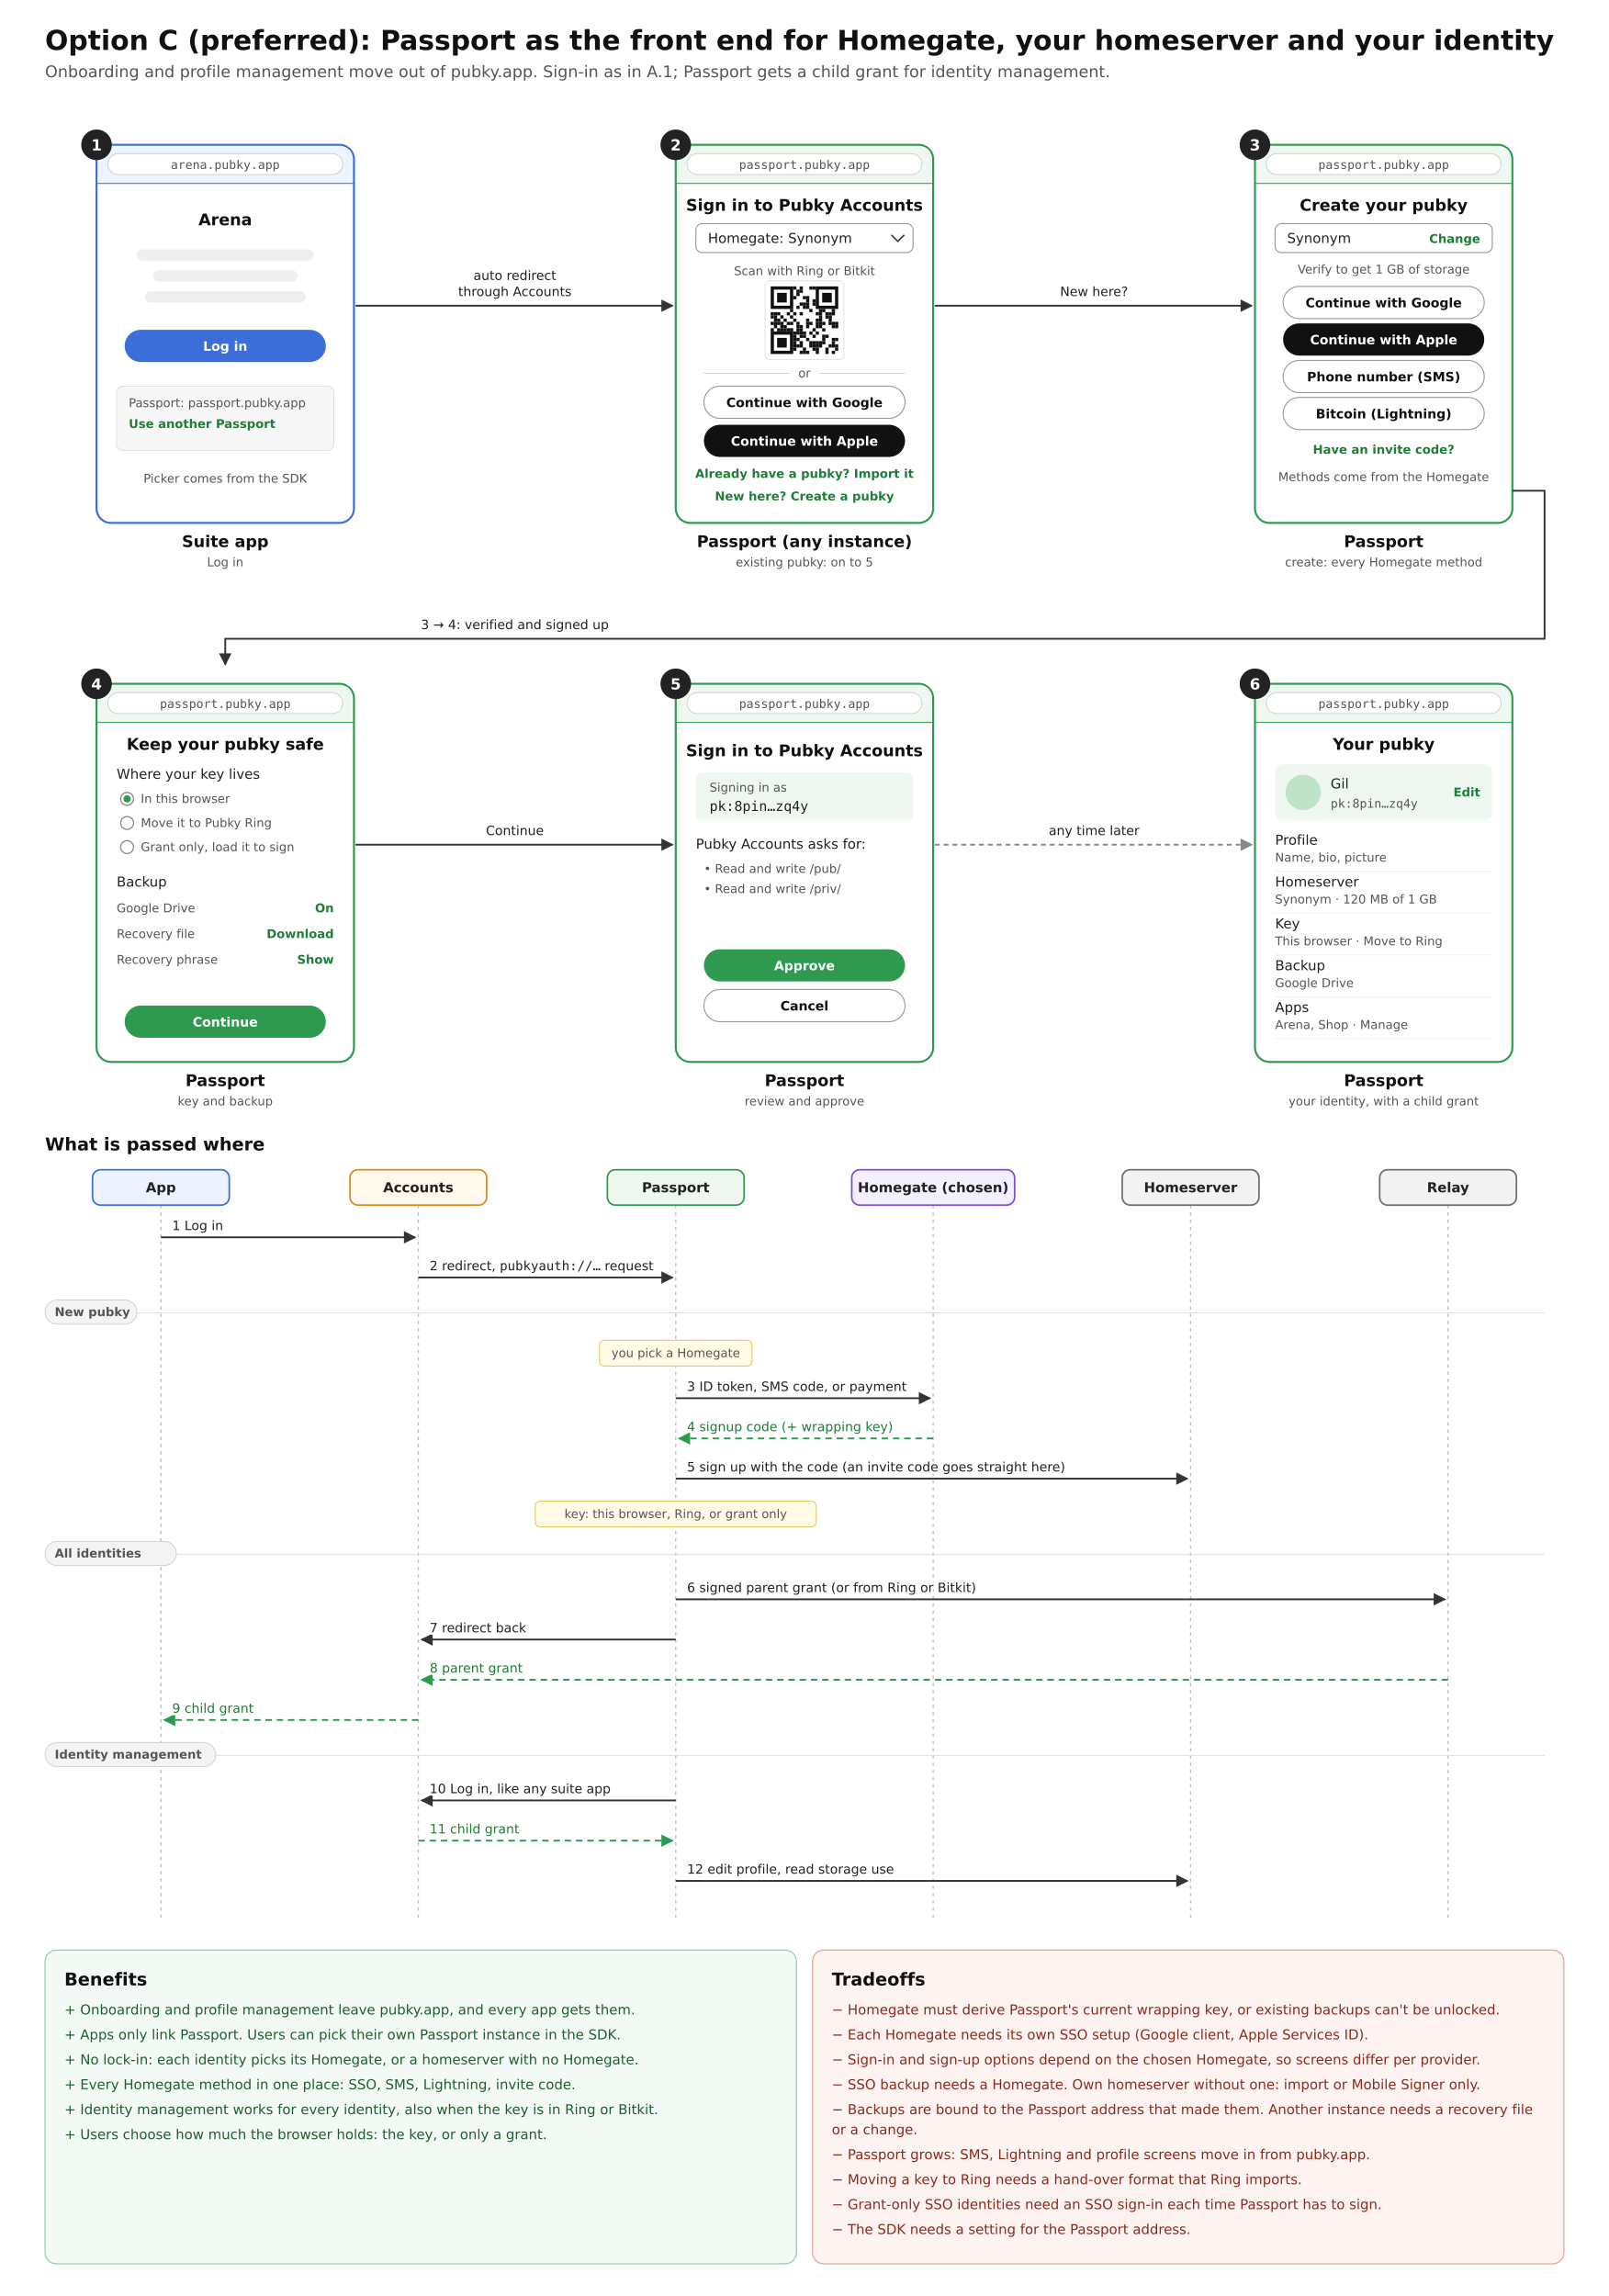
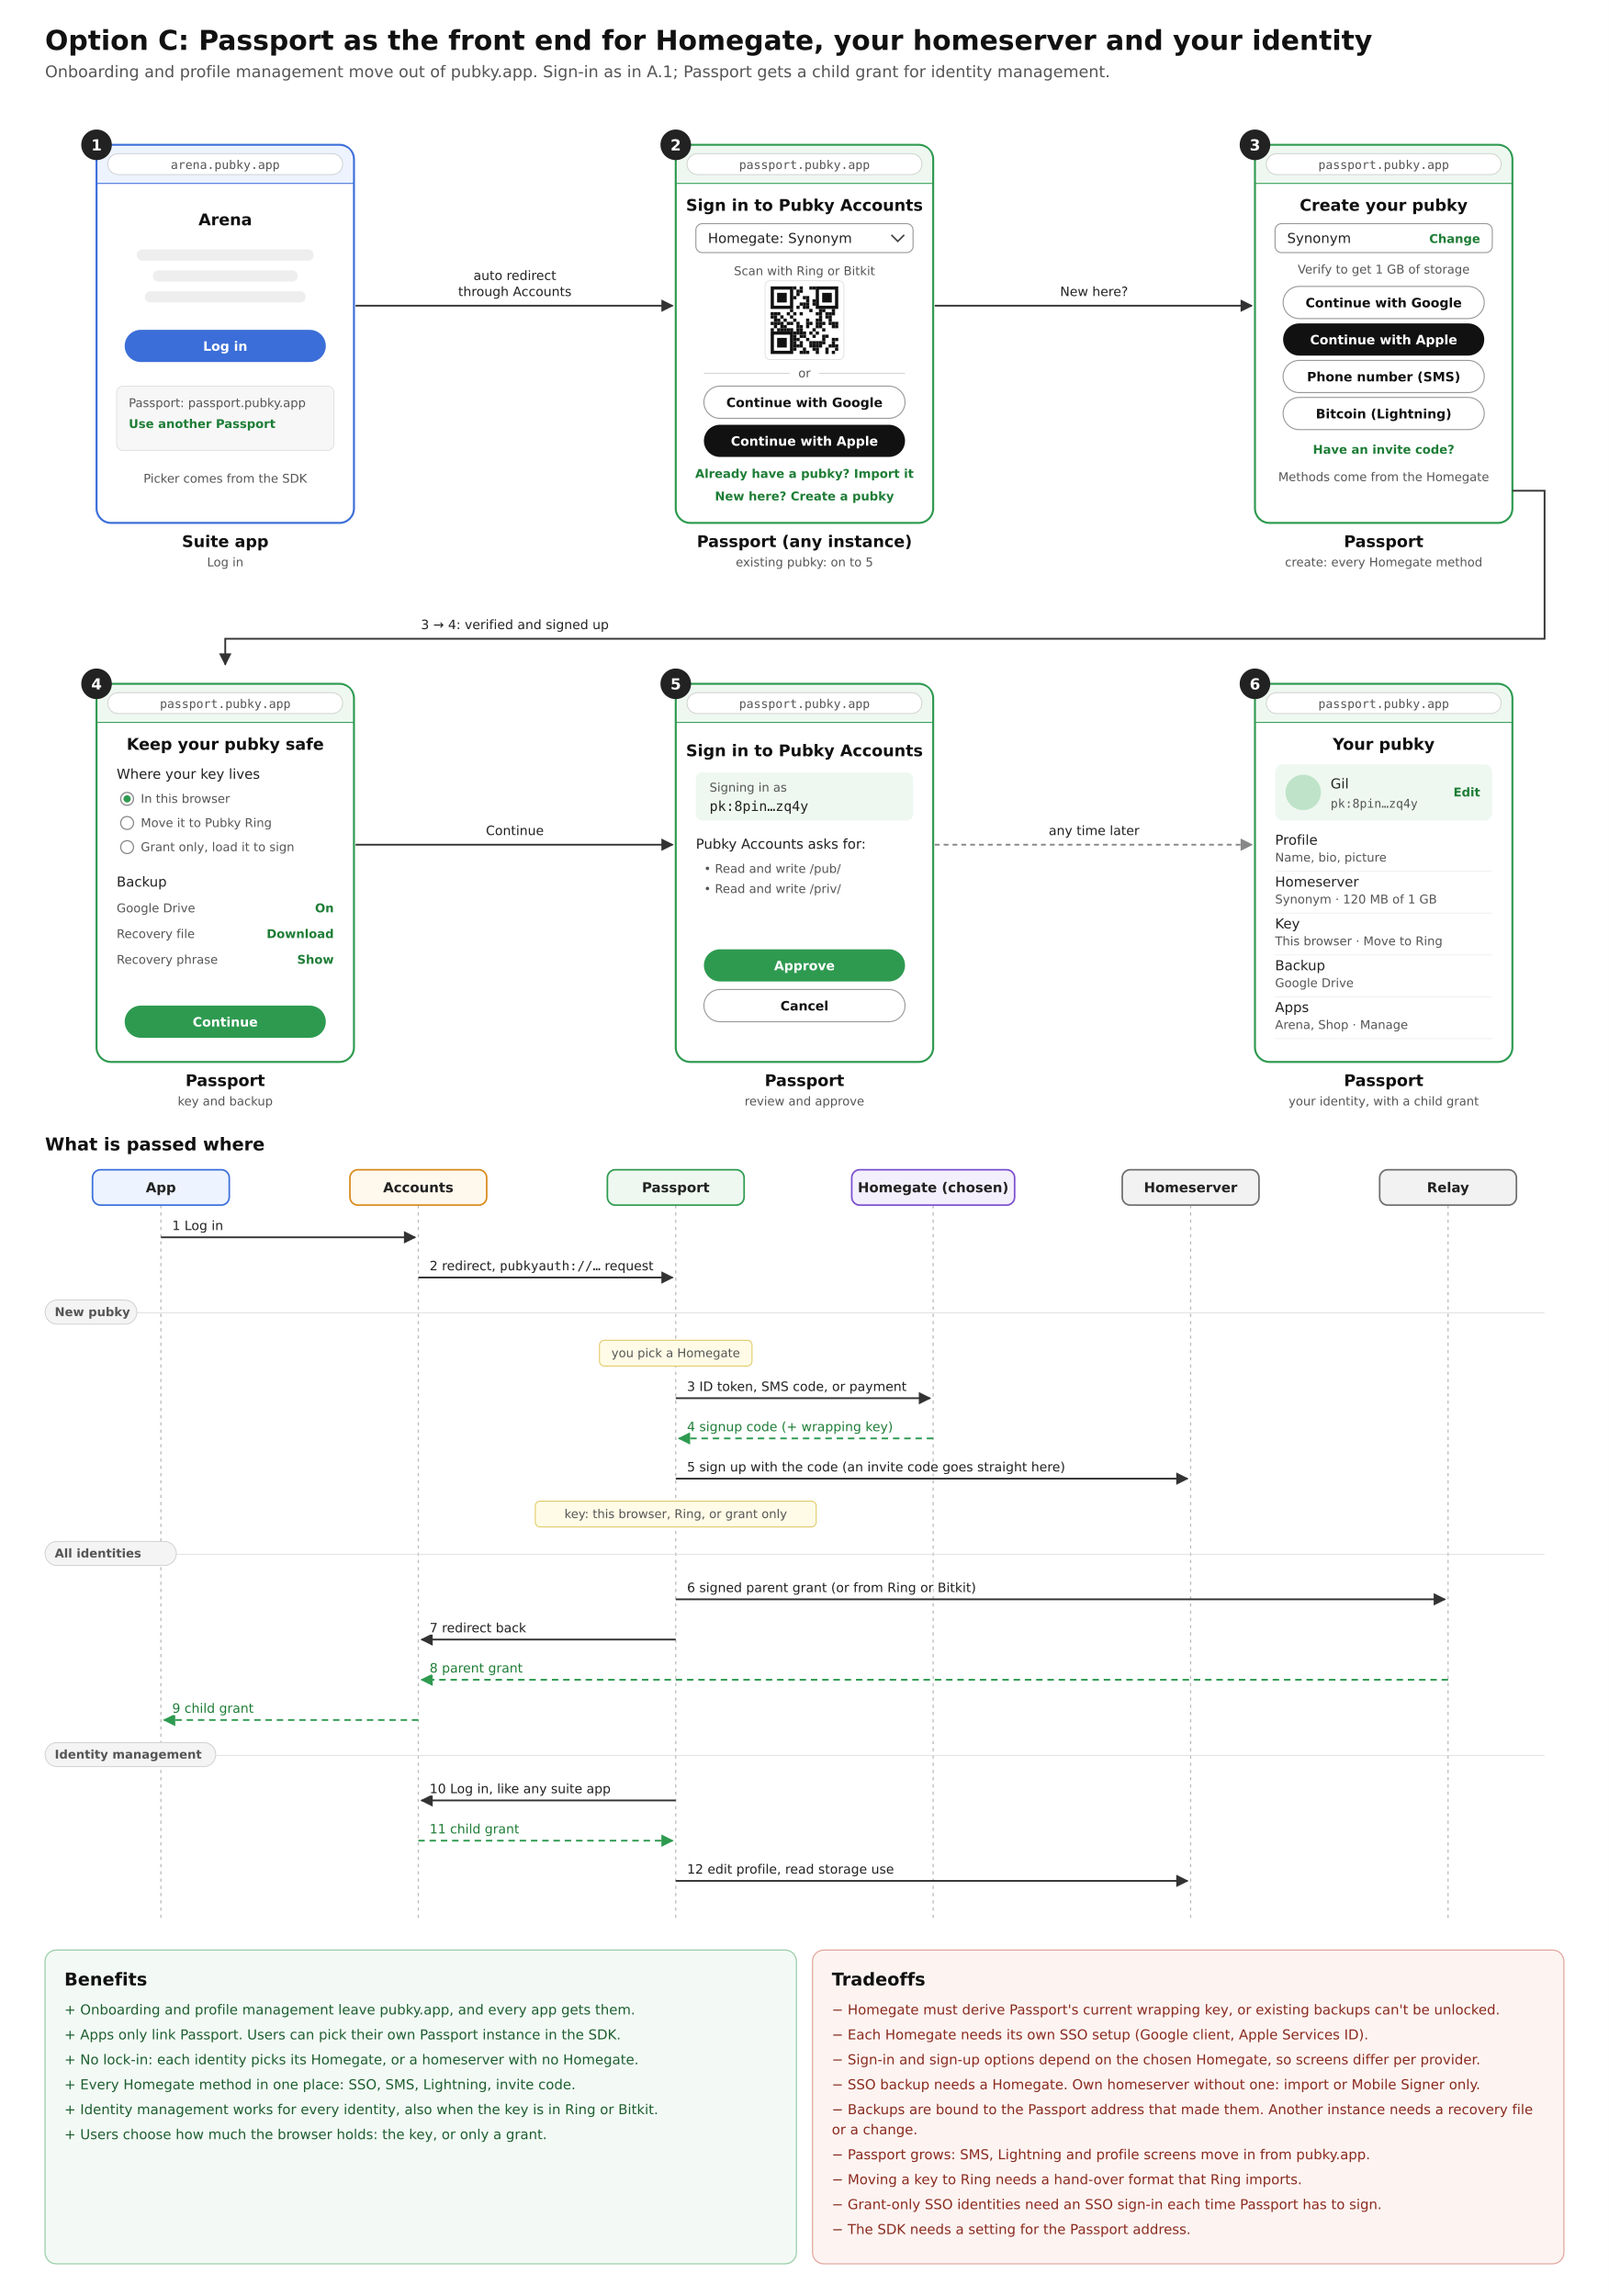
<svg xmlns="http://www.w3.org/2000/svg" viewBox="0 0 2000 2854" width="2000" height="2854" font-family="DejaVu Sans, Verdana, sans-serif">
  <defs>
    <marker id="dark" viewBox="0 0 10 10" refX="9" refY="5" markerWidth="7" markerHeight="7" orient="auto">
      <path d="M0,0 L10,5 L0,10 z" fill="#333" />
    </marker>
    <marker id="green" viewBox="0 0 10 10" refX="9" refY="5" markerWidth="7" markerHeight="7" orient="auto">
      <path d="M0,0 L10,5 L0,10 z" fill="#2E9A50" />
    </marker>
    <marker id="grey" viewBox="0 0 10 10" refX="9" refY="5" markerWidth="7" markerHeight="7" orient="auto">
      <path d="M0,0 L10,5 L0,10 z" fill="#888" />
    </marker>
    <style>
.solid{stroke:#333;stroke-width:2.2;fill:none;marker-end:url(#dark)}
.dash{stroke:#2E9A50;stroke-width:2.2;fill:none;stroke-dasharray:8 6;marker-end:url(#green)}
.opt{stroke:#888;stroke-width:2.2;fill:none;stroke-dasharray:6 5;marker-end:url(#grey)}
.life{stroke:#bbb;stroke-width:1.5;stroke-dasharray:4 5}
.title{font-weight:bold;font-size:34px;fill:#111}
.sub{font-size:20px;fill:#555}
.sec{font-weight:bold;font-size:22px;fill:#111}
.h{font-weight:bold;font-size:20px;fill:#111}
.b{font-size:17px;fill:#222}
.cap{font-size:15px;fill:#555}
.lbl{font-size:16px;fill:#222;paint-order:stroke;stroke:#fff;stroke-width:6px;stroke-linejoin:round}
.lblg{font-size:16px;fill:#1E7D36;paint-order:stroke;stroke:#fff;stroke-width:6px;stroke-linejoin:round}
.num{font-weight:bold}
.link{font-size:15px;fill:#1E7D36;font-weight:bold}
.mono{font-family:"DejaVu Sans Mono",monospace}
.pro{font-size:17px;fill:#1E5E30}
.con{font-size:17px;fill:#8A2A1E}
</style>
  </defs>
  <rect width="2000" height="2854" fill="#fff" />
-   <text x="56" y="62" class="title">Option C (preferred): Passport as the front end for Homegate, your homeserver and your identity</text>
+   <text x="56" y="62" class="title">Option C: Passport as the front end for Homegate, your homeserver and your identity</text>
  <text x="56" y="96" class="sub">Onboarding and profile management move out of pubky.app. Sign-in as in A.1; Passport gets a child grant for identity management.</text>
  <rect x="120" y="180" width="320" height="470" rx="18" fill="#fff" stroke="#3B6FD9" stroke-width="2.5" />
  <path d="M122,228 V198 Q122,182 138,182 H422 Q438,182 438,198 V228 Z" fill="#EDF3FF" />
  <line x1="120" y1="228" x2="440" y2="228" stroke="#3B6FD9" stroke-width="1.2" />
  <rect x="134" y="191" width="292" height="26" rx="13" fill="#fff" stroke="#ccc" stroke-width="1" />
  <text x="280.0" y="210" class="cap mono" text-anchor="middle">arena.pubky.app</text>
  <circle cx="120" cy="180" r="19" fill="#222" />
  <text x="120" y="187" font-size="19" font-weight="bold" fill="#fff" text-anchor="middle">1</text>
  <text x="280.0" y="680" class="h" text-anchor="middle">Suite app</text>
  <text x="280.0" y="704" class="cap" text-anchor="middle">Log in</text>
  <text x="280.0" y="280" class="h" text-anchor="middle">Arena</text>
  <rect x="170.0" y="310" width="220.0" height="14" rx="7" fill="#EEE" stroke="#EEE" stroke-width="0" />
  <rect x="190.0" y="336" width="180.0" height="14" rx="7" fill="#EEE" stroke="#EEE" stroke-width="0" />
  <rect x="180.0" y="362" width="200.0" height="14" rx="7" fill="#EEE" stroke="#EEE" stroke-width="0" />
  <rect x="155.0" y="410" width="250.0" height="40" rx="20" fill="#3B6ED8" stroke="#3B6ED8" stroke-width="0" />
  <text x="280.0" y="436" font-size="16" font-weight="bold" fill="#fff" text-anchor="middle">Log in</text>
  <rect x="145" y="480" width="270" height="80" rx="8" fill="#F7F7F7" stroke="#ddd" stroke-width="1" />
  <text x="160" y="506" class="cap" text-anchor="start">Passport: passport.pubky.app</text>
  <text x="160" y="532" class="link" text-anchor="start">Use another Passport</text>
  <text x="280.0" y="600" class="cap" text-anchor="middle">Picker comes from the SDK</text>
  <rect x="840" y="180" width="320" height="470" rx="18" fill="#fff" stroke="#2E9A50" stroke-width="2.5" />
  <path d="M842,228 V198 Q842,182 858,182 H1142 Q1158,182 1158,198 V228 Z" fill="#EEF8F0" />
  <line x1="840" y1="228" x2="1160" y2="228" stroke="#2E9A50" stroke-width="1.2" />
  <rect x="854" y="191" width="292" height="26" rx="13" fill="#fff" stroke="#ccc" stroke-width="1" />
  <text x="1000.0" y="210" class="cap mono" text-anchor="middle">passport.pubky.app</text>
  <circle cx="840" cy="180" r="19" fill="#222" />
  <text x="840" y="187" font-size="19" font-weight="bold" fill="#fff" text-anchor="middle">2</text>
  <text x="1000.0" y="680" class="h" text-anchor="middle">Passport (any instance)</text>
  <text x="1000.0" y="704" class="cap" text-anchor="middle">existing pubky: on to 5</text>
  <text x="1000.0" y="262" class="h" text-anchor="middle">Sign in to Pubky Accounts</text>
  <rect x="865" y="278" width="270" height="36" rx="8" fill="#fff" stroke="#999" stroke-width="1.3" />
  <text x="880" y="302" class="b" text-anchor="start">Homegate: Synonym</text>
  <path d="M1108,292 l8,8 l8,-8" fill="none" stroke="#444" stroke-width="2" />
  <text x="1000.0" y="342" class="cap" text-anchor="middle">Scan with Ring or Bitkit</text>
  <rect x="951.0" y="349" width="98.0" height="98" rx="6" fill="#fff" stroke="#ddd" stroke-width="1" />
  <rect x="986.0" y="356.0" width="4.0" height="4.0" fill="#111" />
  <rect x="994.0" y="356.0" width="4.0" height="4.0" fill="#111" />
  <rect x="1006.0" y="356.0" width="4.0" height="4.0" fill="#111" />
  <rect x="1010.0" y="356.0" width="4.0" height="4.0" fill="#111" />
  <rect x="990.0" y="360.0" width="4.0" height="4.0" fill="#111" />
  <rect x="994.0" y="360.0" width="4.0" height="4.0" fill="#111" />
  <rect x="990.0" y="364.0" width="4.0" height="4.0" fill="#111" />
  <rect x="986.0" y="368.0" width="4.0" height="4.0" fill="#111" />
  <rect x="998.0" y="368.0" width="4.0" height="4.0" fill="#111" />
  <rect x="1002.0" y="368.0" width="4.0" height="4.0" fill="#111" />
  <rect x="1002.0" y="372.0" width="4.0" height="4.0" fill="#111" />
  <rect x="1010.0" y="372.0" width="4.0" height="4.0" fill="#111" />
  <rect x="994.0" y="376.0" width="4.0" height="4.0" fill="#111" />
  <rect x="998.0" y="376.0" width="4.0" height="4.0" fill="#111" />
  <rect x="1002.0" y="376.0" width="4.0" height="4.0" fill="#111" />
  <rect x="1010.0" y="376.0" width="4.0" height="4.0" fill="#111" />
  <rect x="990.0" y="380.0" width="4.0" height="4.0" fill="#111" />
  <rect x="998.0" y="380.0" width="4.0" height="4.0" fill="#111" />
  <rect x="1002.0" y="380.0" width="4.0" height="4.0" fill="#111" />
  <rect x="982.0" y="384.0" width="4.0" height="4.0" fill="#111" />
  <rect x="1006.0" y="384.0" width="4.0" height="4.0" fill="#111" />
  <rect x="1018.0" y="384.0" width="4.0" height="4.0" fill="#111" />
  <rect x="1022.0" y="384.0" width="4.0" height="4.0" fill="#111" />
  <rect x="1034.0" y="384.0" width="4.0" height="4.0" fill="#111" />
  <rect x="958.0" y="388.0" width="4.0" height="4.0" fill="#111" />
  <rect x="962.0" y="388.0" width="4.0" height="4.0" fill="#111" />
  <rect x="966.0" y="388.0" width="4.0" height="4.0" fill="#111" />
  <rect x="978.0" y="388.0" width="4.0" height="4.0" fill="#111" />
  <rect x="986.0" y="388.0" width="4.0" height="4.0" fill="#111" />
  <rect x="994.0" y="388.0" width="4.0" height="4.0" fill="#111" />
  <rect x="1014.0" y="388.0" width="4.0" height="4.0" fill="#111" />
  <rect x="1018.0" y="388.0" width="4.0" height="4.0" fill="#111" />
  <rect x="1026.0" y="388.0" width="4.0" height="4.0" fill="#111" />
  <rect x="1030.0" y="388.0" width="4.0" height="4.0" fill="#111" />
  <rect x="1034.0" y="388.0" width="4.0" height="4.0" fill="#111" />
  <rect x="958.0" y="392.0" width="4.0" height="4.0" fill="#111" />
  <rect x="962.0" y="392.0" width="4.0" height="4.0" fill="#111" />
  <rect x="970.0" y="392.0" width="4.0" height="4.0" fill="#111" />
  <rect x="982.0" y="392.0" width="4.0" height="4.0" fill="#111" />
  <rect x="1018.0" y="392.0" width="4.0" height="4.0" fill="#111" />
  <rect x="1026.0" y="392.0" width="4.0" height="4.0" fill="#111" />
  <rect x="1030.0" y="392.0" width="4.0" height="4.0" fill="#111" />
  <rect x="962.0" y="396.0" width="4.0" height="4.0" fill="#111" />
  <rect x="966.0" y="396.0" width="4.0" height="4.0" fill="#111" />
  <rect x="974.0" y="396.0" width="4.0" height="4.0" fill="#111" />
  <rect x="986.0" y="396.0" width="4.0" height="4.0" fill="#111" />
  <rect x="1002.0" y="396.0" width="4.0" height="4.0" fill="#111" />
  <rect x="1014.0" y="396.0" width="4.0" height="4.0" fill="#111" />
  <rect x="1018.0" y="396.0" width="4.0" height="4.0" fill="#111" />
  <rect x="1030.0" y="396.0" width="4.0" height="4.0" fill="#111" />
  <rect x="958.0" y="400.0" width="4.0" height="4.0" fill="#111" />
  <rect x="962.0" y="400.0" width="4.0" height="4.0" fill="#111" />
  <rect x="966.0" y="400.0" width="4.0" height="4.0" fill="#111" />
  <rect x="970.0" y="400.0" width="4.0" height="4.0" fill="#111" />
  <rect x="978.0" y="400.0" width="4.0" height="4.0" fill="#111" />
  <rect x="982.0" y="400.0" width="4.0" height="4.0" fill="#111" />
  <rect x="990.0" y="400.0" width="4.0" height="4.0" fill="#111" />
  <rect x="1002.0" y="400.0" width="4.0" height="4.0" fill="#111" />
  <rect x="1006.0" y="400.0" width="4.0" height="4.0" fill="#111" />
  <rect x="1014.0" y="400.0" width="4.0" height="4.0" fill="#111" />
  <rect x="1018.0" y="400.0" width="4.0" height="4.0" fill="#111" />
  <rect x="1022.0" y="400.0" width="4.0" height="4.0" fill="#111" />
  <rect x="1030.0" y="400.0" width="4.0" height="4.0" fill="#111" />
  <rect x="1034.0" y="400.0" width="4.0" height="4.0" fill="#111" />
  <rect x="1038.0" y="400.0" width="4.0" height="4.0" fill="#111" />
  <rect x="962.0" y="404.0" width="4.0" height="4.0" fill="#111" />
  <rect x="970.0" y="404.0" width="4.0" height="4.0" fill="#111" />
  <rect x="974.0" y="404.0" width="4.0" height="4.0" fill="#111" />
  <rect x="990.0" y="404.0" width="4.0" height="4.0" fill="#111" />
  <rect x="994.0" y="404.0" width="4.0" height="4.0" fill="#111" />
  <rect x="1002.0" y="404.0" width="4.0" height="4.0" fill="#111" />
  <rect x="1014.0" y="404.0" width="4.0" height="4.0" fill="#111" />
  <rect x="1018.0" y="404.0" width="4.0" height="4.0" fill="#111" />
  <rect x="1034.0" y="404.0" width="4.0" height="4.0" fill="#111" />
  <rect x="1038.0" y="404.0" width="4.0" height="4.0" fill="#111" />
  <rect x="958.0" y="408.0" width="4.0" height="4.0" fill="#111" />
  <rect x="966.0" y="408.0" width="4.0" height="4.0" fill="#111" />
  <rect x="970.0" y="408.0" width="4.0" height="4.0" fill="#111" />
  <rect x="974.0" y="408.0" width="4.0" height="4.0" fill="#111" />
  <rect x="978.0" y="408.0" width="4.0" height="4.0" fill="#111" />
  <rect x="982.0" y="408.0" width="4.0" height="4.0" fill="#111" />
  <rect x="990.0" y="408.0" width="4.0" height="4.0" fill="#111" />
  <rect x="994.0" y="408.0" width="4.0" height="4.0" fill="#111" />
  <rect x="1010.0" y="408.0" width="4.0" height="4.0" fill="#111" />
  <rect x="1022.0" y="408.0" width="4.0" height="4.0" fill="#111" />
  <rect x="986.0" y="412.0" width="4.0" height="4.0" fill="#111" />
  <rect x="990.0" y="412.0" width="4.0" height="4.0" fill="#111" />
  <rect x="994.0" y="412.0" width="4.0" height="4.0" fill="#111" />
  <rect x="998.0" y="412.0" width="4.0" height="4.0" fill="#111" />
  <rect x="1006.0" y="412.0" width="4.0" height="4.0" fill="#111" />
  <rect x="1014.0" y="412.0" width="4.0" height="4.0" fill="#111" />
  <rect x="986.0" y="416.0" width="4.0" height="4.0" fill="#111" />
  <rect x="994.0" y="416.0" width="4.0" height="4.0" fill="#111" />
  <rect x="998.0" y="416.0" width="4.0" height="4.0" fill="#111" />
  <rect x="1010.0" y="416.0" width="4.0" height="4.0" fill="#111" />
  <rect x="1022.0" y="416.0" width="4.0" height="4.0" fill="#111" />
  <rect x="1026.0" y="416.0" width="4.0" height="4.0" fill="#111" />
  <rect x="986.0" y="420.0" width="4.0" height="4.0" fill="#111" />
  <rect x="990.0" y="420.0" width="4.0" height="4.0" fill="#111" />
  <rect x="1002.0" y="420.0" width="4.0" height="4.0" fill="#111" />
  <rect x="1022.0" y="420.0" width="4.0" height="4.0" fill="#111" />
  <rect x="1034.0" y="420.0" width="4.0" height="4.0" fill="#111" />
  <rect x="1038.0" y="420.0" width="4.0" height="4.0" fill="#111" />
  <rect x="986.0" y="424.0" width="4.0" height="4.0" fill="#111" />
  <rect x="994.0" y="424.0" width="4.0" height="4.0" fill="#111" />
  <rect x="1006.0" y="424.0" width="4.0" height="4.0" fill="#111" />
  <rect x="1010.0" y="424.0" width="4.0" height="4.0" fill="#111" />
  <rect x="1014.0" y="424.0" width="4.0" height="4.0" fill="#111" />
  <rect x="1018.0" y="424.0" width="4.0" height="4.0" fill="#111" />
  <rect x="1022.0" y="424.0" width="4.0" height="4.0" fill="#111" />
  <rect x="1034.0" y="424.0" width="4.0" height="4.0" fill="#111" />
  <rect x="986.0" y="428.0" width="4.0" height="4.0" fill="#111" />
  <rect x="990.0" y="428.0" width="4.0" height="4.0" fill="#111" />
  <rect x="994.0" y="428.0" width="4.0" height="4.0" fill="#111" />
  <rect x="1006.0" y="428.0" width="4.0" height="4.0" fill="#111" />
  <rect x="1010.0" y="428.0" width="4.0" height="4.0" fill="#111" />
  <rect x="1014.0" y="428.0" width="4.0" height="4.0" fill="#111" />
  <rect x="1018.0" y="428.0" width="4.0" height="4.0" fill="#111" />
  <rect x="1030.0" y="428.0" width="4.0" height="4.0" fill="#111" />
  <rect x="1034.0" y="428.0" width="4.0" height="4.0" fill="#111" />
  <rect x="1038.0" y="428.0" width="4.0" height="4.0" fill="#111" />
  <rect x="986.0" y="432.0" width="4.0" height="4.0" fill="#111" />
  <rect x="998.0" y="432.0" width="4.0" height="4.0" fill="#111" />
  <rect x="1010.0" y="432.0" width="4.0" height="4.0" fill="#111" />
  <rect x="1014.0" y="432.0" width="4.0" height="4.0" fill="#111" />
  <rect x="1026.0" y="432.0" width="4.0" height="4.0" fill="#111" />
  <rect x="1038.0" y="432.0" width="4.0" height="4.0" fill="#111" />
  <rect x="994.0" y="436.0" width="4.0" height="4.0" fill="#111" />
  <rect x="998.0" y="436.0" width="4.0" height="4.0" fill="#111" />
  <rect x="1002.0" y="436.0" width="4.0" height="4.0" fill="#111" />
  <rect x="1014.0" y="436.0" width="4.0" height="4.0" fill="#111" />
  <rect x="1026.0" y="436.0" width="4.0" height="4.0" fill="#111" />
  <rect x="1034.0" y="436.0" width="4.0" height="4.0" fill="#111" />
  <rect x="958.0" y="356.0" width="28.0" height="28.0" fill="#111" />
  <rect x="962.0" y="360.0" width="20.0" height="20.0" fill="#fff" />
  <rect x="966.0" y="364.0" width="12.0" height="12.0" fill="#111" />
  <rect x="1014.0" y="356.0" width="28.0" height="28.0" fill="#111" />
  <rect x="1018.0" y="360.0" width="20.0" height="20.0" fill="#fff" />
  <rect x="1022.0" y="364.0" width="12.0" height="12.0" fill="#111" />
  <rect x="958.0" y="412.0" width="28.0" height="28.0" fill="#111" />
  <rect x="962.0" y="416.0" width="20.0" height="20.0" fill="#fff" />
  <rect x="966.0" y="420.0" width="12.0" height="12.0" fill="#111" />
  <line x1="875.0" y1="464" x2="982.0" y2="464" stroke="#ccc" />
  <line x1="1018.0" y1="464" x2="1125.0" y2="464" stroke="#ccc" />
  <text x="1000.0" y="469" class="cap" text-anchor="middle">or</text>
  <rect x="875.0" y="480" width="250.0" height="40" rx="20" fill="#fff" stroke="#999" stroke-width="1.3" />
  <text x="1000.0" y="506" font-size="16" font-weight="bold" fill="#111" text-anchor="middle">Continue with Google</text>
  <rect x="875.0" y="528" width="250.0" height="40" rx="20" fill="#111" stroke="#111" stroke-width="0" />
  <text x="1000.0" y="554" font-size="16" font-weight="bold" fill="#fff" text-anchor="middle">Continue with Apple</text>
  <text x="1000.0" y="594" class="link" text-anchor="middle">Already have a pubky? Import it</text>
  <text x="1000.0" y="622" class="link" text-anchor="middle">New here? Create a pubky</text>
  <rect x="1560" y="180" width="320" height="470" rx="18" fill="#fff" stroke="#2E9A50" stroke-width="2.5" />
  <path d="M1562,228 V198 Q1562,182 1578,182 H1862 Q1878,182 1878,198 V228 Z" fill="#EEF8F0" />
  <line x1="1560" y1="228" x2="1880" y2="228" stroke="#2E9A50" stroke-width="1.2" />
  <rect x="1574" y="191" width="292" height="26" rx="13" fill="#fff" stroke="#ccc" stroke-width="1" />
  <text x="1720.0" y="210" class="cap mono" text-anchor="middle">passport.pubky.app</text>
  <circle cx="1560" cy="180" r="19" fill="#222" />
  <text x="1560" y="187" font-size="19" font-weight="bold" fill="#fff" text-anchor="middle">3</text>
  <text x="1720.0" y="680" class="h" text-anchor="middle">Passport</text>
  <text x="1720.0" y="704" class="cap" text-anchor="middle">create: every Homegate method</text>
  <text x="1720.0" y="262" class="h" text-anchor="middle">Create your pubky</text>
  <rect x="1585" y="278" width="270" height="36" rx="8" fill="#fff" stroke="#999" stroke-width="1.3" />
  <text x="1600" y="302" class="b" text-anchor="start">Synonym</text>
  <text x="1840" y="302" class="link" text-anchor="end">Change</text>
  <text x="1720.0" y="340" class="cap" text-anchor="middle">Verify to get 1 GB of storage</text>
  <rect x="1595.0" y="356" width="250.0" height="40" rx="20" fill="#fff" stroke="#999" stroke-width="1.3" />
  <text x="1720.0" y="382" font-size="16" font-weight="bold" fill="#111" text-anchor="middle">Continue with Google</text>
  <rect x="1595.0" y="402" width="250.0" height="40" rx="20" fill="#111" stroke="#111" stroke-width="0" />
  <text x="1720.0" y="428" font-size="16" font-weight="bold" fill="#fff" text-anchor="middle">Continue with Apple</text>
  <rect x="1595.0" y="448" width="250.0" height="40" rx="20" fill="#fff" stroke="#999" stroke-width="1.3" />
  <text x="1720.0" y="474" font-size="16" font-weight="bold" fill="#111" text-anchor="middle">Phone number (SMS)</text>
  <rect x="1595.0" y="494" width="250.0" height="40" rx="20" fill="#fff" stroke="#999" stroke-width="1.3" />
  <text x="1720.0" y="520" font-size="16" font-weight="bold" fill="#111" text-anchor="middle">Bitcoin (Lightning)</text>
  <text x="1720.0" y="564" class="link" text-anchor="middle">Have an invite code?</text>
  <text x="1720.0" y="598" class="cap" text-anchor="middle">Methods come from the Homegate</text>
  <rect x="120" y="850" width="320" height="470" rx="18" fill="#fff" stroke="#2E9A50" stroke-width="2.5" />
  <path d="M122,898 V868 Q122,852 138,852 H422 Q438,852 438,868 V898 Z" fill="#EEF8F0" />
  <line x1="120" y1="898" x2="440" y2="898" stroke="#2E9A50" stroke-width="1.2" />
  <rect x="134" y="861" width="292" height="26" rx="13" fill="#fff" stroke="#ccc" stroke-width="1" />
  <text x="280.0" y="880" class="cap mono" text-anchor="middle">passport.pubky.app</text>
  <circle cx="120" cy="850" r="19" fill="#222" />
  <text x="120" y="857" font-size="19" font-weight="bold" fill="#fff" text-anchor="middle">4</text>
  <text x="280.0" y="1350" class="h" text-anchor="middle">Passport</text>
  <text x="280.0" y="1374" class="cap" text-anchor="middle">key and backup</text>
  <text x="280.0" y="932" class="h" text-anchor="middle">Keep your pubky safe</text>
  <text x="145" y="968" class="b" text-anchor="start">Where your key lives</text>
  <circle cx="158" cy="993" r="8" fill="#fff" stroke="#888" stroke-width="1.5" />
  <circle cx="158" cy="993" r="4.5" fill="#2E9A50" />
  <text x="175" y="998" class="cap" text-anchor="start">In this browser</text>
  <circle cx="158" cy="1023" r="8" fill="#fff" stroke="#888" stroke-width="1.5" />
  <text x="175" y="1028" class="cap" text-anchor="start">Move it to Pubky Ring</text>
  <circle cx="158" cy="1053" r="8" fill="#fff" stroke="#888" stroke-width="1.5" />
  <text x="175" y="1058" class="cap" text-anchor="start">Grant only, load it to sign</text>
  <text x="145" y="1102" class="b" text-anchor="start">Backup</text>
  <text x="145" y="1134" class="cap" text-anchor="start">Google Drive</text>
  <text x="415" y="1134" class="link" text-anchor="end">On</text>
  <text x="145" y="1166" class="cap" text-anchor="start">Recovery file</text>
  <text x="415" y="1166" class="link" text-anchor="end">Download</text>
  <text x="145" y="1198" class="cap" text-anchor="start">Recovery phrase</text>
  <text x="415" y="1198" class="link" text-anchor="end">Show</text>
  <rect x="155.0" y="1250" width="250.0" height="40" rx="20" fill="#2E9A50" stroke="#2E9A50" stroke-width="0" />
  <text x="280.0" y="1276" font-size="16" font-weight="bold" fill="#fff" text-anchor="middle">Continue</text>
  <rect x="840" y="850" width="320" height="470" rx="18" fill="#fff" stroke="#2E9A50" stroke-width="2.5" />
  <path d="M842,898 V868 Q842,852 858,852 H1142 Q1158,852 1158,868 V898 Z" fill="#EEF8F0" />
  <line x1="840" y1="898" x2="1160" y2="898" stroke="#2E9A50" stroke-width="1.2" />
  <rect x="854" y="861" width="292" height="26" rx="13" fill="#fff" stroke="#ccc" stroke-width="1" />
  <text x="1000.0" y="880" class="cap mono" text-anchor="middle">passport.pubky.app</text>
  <circle cx="840" cy="850" r="19" fill="#222" />
  <text x="840" y="857" font-size="19" font-weight="bold" fill="#fff" text-anchor="middle">5</text>
  <text x="1000.0" y="1350" class="h" text-anchor="middle">Passport</text>
  <text x="1000.0" y="1374" class="cap" text-anchor="middle">review and approve</text>
  <text x="1000.0" y="940" class="h" text-anchor="middle">Sign in to Pubky Accounts</text>
  <rect x="865" y="960" width="270" height="60" rx="8" fill="#EEF8F0" stroke="#EEF8F0" stroke-width="0" />
  <text x="882" y="984" class="cap" text-anchor="start">Signing in as</text>
  <text x="882" y="1008" class="b mono" text-anchor="start">pk:8pin…zq4y</text>
  <text x="865" y="1055" class="b" text-anchor="start">Pubky Accounts asks for:</text>
  <text x="875" y="1085" class="cap" text-anchor="start">• Read and write /pub/</text>
  <text x="875" y="1110" class="cap" text-anchor="start">• Read and write /priv/</text>
  <rect x="875.0" y="1180" width="250.0" height="40" rx="20" fill="#2E9A50" stroke="#2E9A50" stroke-width="0" />
  <text x="1000.0" y="1206" font-size="16" font-weight="bold" fill="#fff" text-anchor="middle">Approve</text>
  <rect x="875.0" y="1230" width="250.0" height="40" rx="20" fill="#fff" stroke="#999" stroke-width="1.3" />
  <text x="1000.0" y="1256" font-size="16" font-weight="bold" fill="#111" text-anchor="middle">Cancel</text>
  <rect x="1560" y="850" width="320" height="470" rx="18" fill="#fff" stroke="#2E9A50" stroke-width="2.5" />
  <path d="M1562,898 V868 Q1562,852 1578,852 H1862 Q1878,852 1878,868 V898 Z" fill="#EEF8F0" />
  <line x1="1560" y1="898" x2="1880" y2="898" stroke="#2E9A50" stroke-width="1.2" />
  <rect x="1574" y="861" width="292" height="26" rx="13" fill="#fff" stroke="#ccc" stroke-width="1" />
  <text x="1720.0" y="880" class="cap mono" text-anchor="middle">passport.pubky.app</text>
  <circle cx="1560" cy="850" r="19" fill="#222" />
  <text x="1560" y="857" font-size="19" font-weight="bold" fill="#fff" text-anchor="middle">6</text>
  <text x="1720.0" y="1350" class="h" text-anchor="middle">Passport</text>
  <text x="1720.0" y="1374" class="cap" text-anchor="middle">your identity, with a child grant</text>
  <text x="1720.0" y="932" class="h" text-anchor="middle">Your pubky</text>
  <rect x="1585" y="950" width="270" height="70" rx="10" fill="#EEF8F0" stroke="#EEF8F0" stroke-width="0" />
  <circle cx="1620" cy="985" r="22" fill="#BFE3C9" />
  <text x="1654" y="980" class="b" text-anchor="start">Gil</text>
  <text x="1654" y="1004" class="cap mono" text-anchor="start">pk:8pin…zq4y</text>
  <text x="1840" y="990" class="link" text-anchor="end">Edit</text>
  <text x="1585" y="1050" class="b" text-anchor="start">Profile</text>
  <text x="1585" y="1071" class="cap" text-anchor="start">Name, bio, picture</text>
  <line x1="1585" y1="1083" x2="1855" y2="1083" stroke="#eee" />
  <text x="1585" y="1102" class="b" text-anchor="start">Homeserver</text>
  <text x="1585" y="1123" class="cap" text-anchor="start">Synonym · 120 MB of 1 GB</text>
  <line x1="1585" y1="1135" x2="1855" y2="1135" stroke="#eee" />
  <text x="1585" y="1154" class="b" text-anchor="start">Key</text>
  <text x="1585" y="1175" class="cap" text-anchor="start">This browser · Move to Ring</text>
  <line x1="1585" y1="1187" x2="1855" y2="1187" stroke="#eee" />
  <text x="1585" y="1206" class="b" text-anchor="start">Backup</text>
  <text x="1585" y="1227" class="cap" text-anchor="start">Google Drive</text>
  <line x1="1585" y1="1239" x2="1855" y2="1239" stroke="#eee" />
  <text x="1585" y="1258" class="b" text-anchor="start">Apps</text>
  <text x="1585" y="1279" class="cap" text-anchor="start">Arena, Shop · Manage</text>
  <line x1="1585" y1="1291" x2="1855" y2="1291" stroke="#eee" />
  <path class="solid" d="M442,380 H836" />
  <text x="640.0" y="348" class="lbl" text-anchor="middle">auto redirect</text>
  <text x="640.0" y="368" class="lbl" text-anchor="middle">through Accounts</text>
  <path class="solid" d="M1162,380 H1556" />
  <text x="1360.0" y="368" class="lbl" text-anchor="middle">New here?</text>
  <path class="solid" d="M1880,610 H1920 V794 H280.0 V826" />
  <text x="640" y="782" class="lbl" text-anchor="middle">3 → 4: verified and signed up</text>
  <path class="solid" d="M442,1050 H836" />
  <text x="640.0" y="1038" class="lbl" text-anchor="middle">Continue</text>
  <path class="opt" d="M1162,1050 H1556" />
  <text x="1360.0" y="1038" class="lbl" text-anchor="middle">any time later</text>
  <text x="56" y="1430" class="sec" text-anchor="start">What is passed where</text>
  <line class="life" x1="200.0" y1="1498" x2="200.0" y2="2384" />
  <rect x="115.0" y="1454" width="170.0" height="44" rx="10" fill="#EDF3FF" stroke="#3B6FD9" stroke-width="2" />
  <text x="200.0" y="1482" class="b num" text-anchor="middle">App</text>
  <line class="life" x1="520.0" y1="1498" x2="520.0" y2="2384" />
  <rect x="435.0" y="1454" width="170.0" height="44" rx="10" fill="#FFF8EC" stroke="#D98A1C" stroke-width="2" />
  <text x="520.0" y="1482" class="b num" text-anchor="middle">Accounts</text>
  <line class="life" x1="840.0" y1="1498" x2="840.0" y2="2384" />
  <rect x="755.0" y="1454" width="170.0" height="44" rx="10" fill="#EEF8F0" stroke="#2E9A50" stroke-width="2" />
  <text x="840.0" y="1482" class="b num" text-anchor="middle">Passport</text>
  <line class="life" x1="1160.0" y1="1498" x2="1160.0" y2="2384" />
  <rect x="1058.75" y="1454" width="202.5" height="44" rx="10" fill="#F4EFFD" stroke="#7B4FD0" stroke-width="2" />
  <text x="1160.0" y="1482" class="b num" text-anchor="middle">Homegate (chosen)</text>
  <line class="life" x1="1480.0" y1="1498" x2="1480.0" y2="2384" />
  <rect x="1395.0" y="1454" width="170.0" height="44" rx="10" fill="#F2F2F2" stroke="#6E6E6E" stroke-width="2" />
  <text x="1480.0" y="1482" class="b num" text-anchor="middle">Homeserver</text>
  <line class="life" x1="1800.0" y1="1498" x2="1800.0" y2="2384" />
  <rect x="1715.0" y="1454" width="170.0" height="44" rx="10" fill="#F2F2F2" stroke="#6E6E6E" stroke-width="2" />
  <text x="1800.0" y="1482" class="b num" text-anchor="middle">Relay</text>
  <path class="solid" d="M200.0,1538 H516.0" />
  <text x="214.0" y="1529" class="lbl" text-anchor="start">1  Log in</text>
  <path class="solid" d="M520.0,1588 H836.0" />
  <text x="534.0" y="1579" class="lbl" text-anchor="start">2  redirect, <tspan class="mono">pubkyauth://…</tspan> request</text>
  <line x1="56" y1="1632" x2="1920" y2="1632" stroke="#ddd" stroke-width="1" />
  <rect x="56" y="1616" width="114.2" height="30" rx="15" fill="#F4F4F4" stroke="#ccc" stroke-width="1" />
  <text x="68" y="1636" class="cap num" text-anchor="start">New pubky</text>
  <rect x="745.2" y="1666" width="189.6" height="32" rx="6" fill="#FFFBE6" stroke="#E0C860" stroke-width="1.2" />
  <text x="840.0" y="1687" class="cap" text-anchor="middle">you pick a Homegate</text>
  <path class="solid" d="M840.0,1738 H1156.0" />
  <text x="854.0" y="1729" class="lbl" text-anchor="start">3  ID token, SMS code, or payment</text>
  <path class="dash" d="M1160.0,1788 H844.0" />
  <text x="854.0" y="1779" class="lblg" text-anchor="start">4  signup code (+ wrapping key)</text>
  <path class="solid" d="M840.0,1838 H1476.0" />
  <text x="854.0" y="1829" class="lbl" text-anchor="start">5  sign up with the code (an invite code goes straight here)</text>
  <rect x="665.4" y="1866" width="349.2" height="32" rx="6" fill="#FFFBE6" stroke="#E0C860" stroke-width="1.2" />
  <text x="840.0" y="1887" class="cap" text-anchor="middle">key: this browser, Ring, or grant only</text>
  <line x1="56" y1="1932" x2="1920" y2="1932" stroke="#ddd" stroke-width="1" />
  <rect x="56" y="1916" width="163.2" height="30" rx="15" fill="#F4F4F4" stroke="#ccc" stroke-width="1" />
  <text x="68" y="1936" class="cap num" text-anchor="start">All identities</text>
  <path class="solid" d="M840.0,1988 H1796.0" />
  <text x="854.0" y="1979" class="lbl" text-anchor="start">6  signed parent grant (or from Ring or Bitkit)</text>
  <path class="solid" d="M840.0,2038 H524.0" />
  <text x="534.0" y="2029" class="lbl" text-anchor="start">7  redirect back</text>
  <path class="dash" d="M1800.0,2088 H524.0" />
  <text x="534.0" y="2079" class="lblg" text-anchor="start">8  parent grant</text>
  <path class="dash" d="M520.0,2138 H204.0" />
  <text x="214.0" y="2129" class="lblg" text-anchor="start">9  child grant</text>
  <line x1="56" y1="2182" x2="1920" y2="2182" stroke="#ddd" stroke-width="1" />
  <rect x="56" y="2166" width="212.2" height="30" rx="15" fill="#F4F4F4" stroke="#ccc" stroke-width="1" />
  <text x="68" y="2186" class="cap num" text-anchor="start">Identity management</text>
  <path class="solid" d="M840.0,2238 H524.0" />
  <text x="534.0" y="2229" class="lbl" text-anchor="start">10  Log in, like any suite app</text>
  <path class="dash" d="M520.0,2288 H836.0" />
  <text x="534.0" y="2279" class="lblg" text-anchor="start">11  child grant</text>
  <path class="solid" d="M840.0,2338 H1476.0" />
  <text x="854.0" y="2329" class="lbl" text-anchor="start">12  edit profile, read storage use</text>
  <rect x="56" y="2424" width="934" height="390" rx="14" fill="#F3FAF5" stroke="#9CCFAA" stroke-width="1.5" />
  <text x="80" y="2468" class="sec" text-anchor="start">Benefits</text>
  <text x="80" y="2504" class="pro" text-anchor="start">+ Onboarding and profile management leave pubky.app, and every app gets them.</text>
  <text x="80" y="2535" class="pro" text-anchor="start">+ Apps only link Passport. Users can pick their own Passport instance in the SDK.</text>
  <text x="80" y="2566" class="pro" text-anchor="start">+ No lock-in: each identity picks its Homegate, or a homeserver with no Homegate.</text>
  <text x="80" y="2597" class="pro" text-anchor="start">+ Every Homegate method in one place: SSO, SMS, Lightning, invite code.</text>
  <text x="80" y="2628" class="pro" text-anchor="start">+ Identity management works for every identity, also when the key is in Ring or Bitkit.</text>
  <text x="80" y="2659" class="pro" text-anchor="start">+ Users choose how much the browser holds: the key, or only a grant.</text>
  <rect x="1010" y="2424" width="934" height="390" rx="14" fill="#FDF4F2" stroke="#E3A99F" stroke-width="1.5" />
  <text x="1034" y="2468" class="sec" text-anchor="start">Tradeoffs</text>
  <text x="1034" y="2504" class="con" text-anchor="start">− Homegate must derive Passport's current wrapping key, or existing backups can't be unlocked.</text>
  <text x="1034" y="2535" class="con" text-anchor="start">− Each Homegate needs its own SSO setup (Google client, Apple Services ID).</text>
  <text x="1034" y="2566" class="con" text-anchor="start">− Sign-in and sign-up options depend on the chosen Homegate, so screens differ per provider.</text>
  <text x="1034" y="2597" class="con" text-anchor="start">− SSO backup needs a Homegate. Own homeserver without one: import or Mobile Signer only.</text>
  <text x="1034" y="2628" class="con" text-anchor="start">− Backups are bound to the Passport address that made them. Another instance needs a recovery file</text>
  <text x="1034" y="2653" class="con" text-anchor="start">   or a change.</text>
  <text x="1034" y="2684" class="con" text-anchor="start">− Passport grows: SMS, Lightning and profile screens move in from pubky.app.</text>
  <text x="1034" y="2715" class="con" text-anchor="start">− Moving a key to Ring needs a hand-over format that Ring imports.</text>
  <text x="1034" y="2746" class="con" text-anchor="start">− Grant-only SSO identities need an SSO sign-in each time Passport has to sign.</text>
  <text x="1034" y="2777" class="con" text-anchor="start">− The SDK needs a setting for the Passport address.</text>
</svg>
